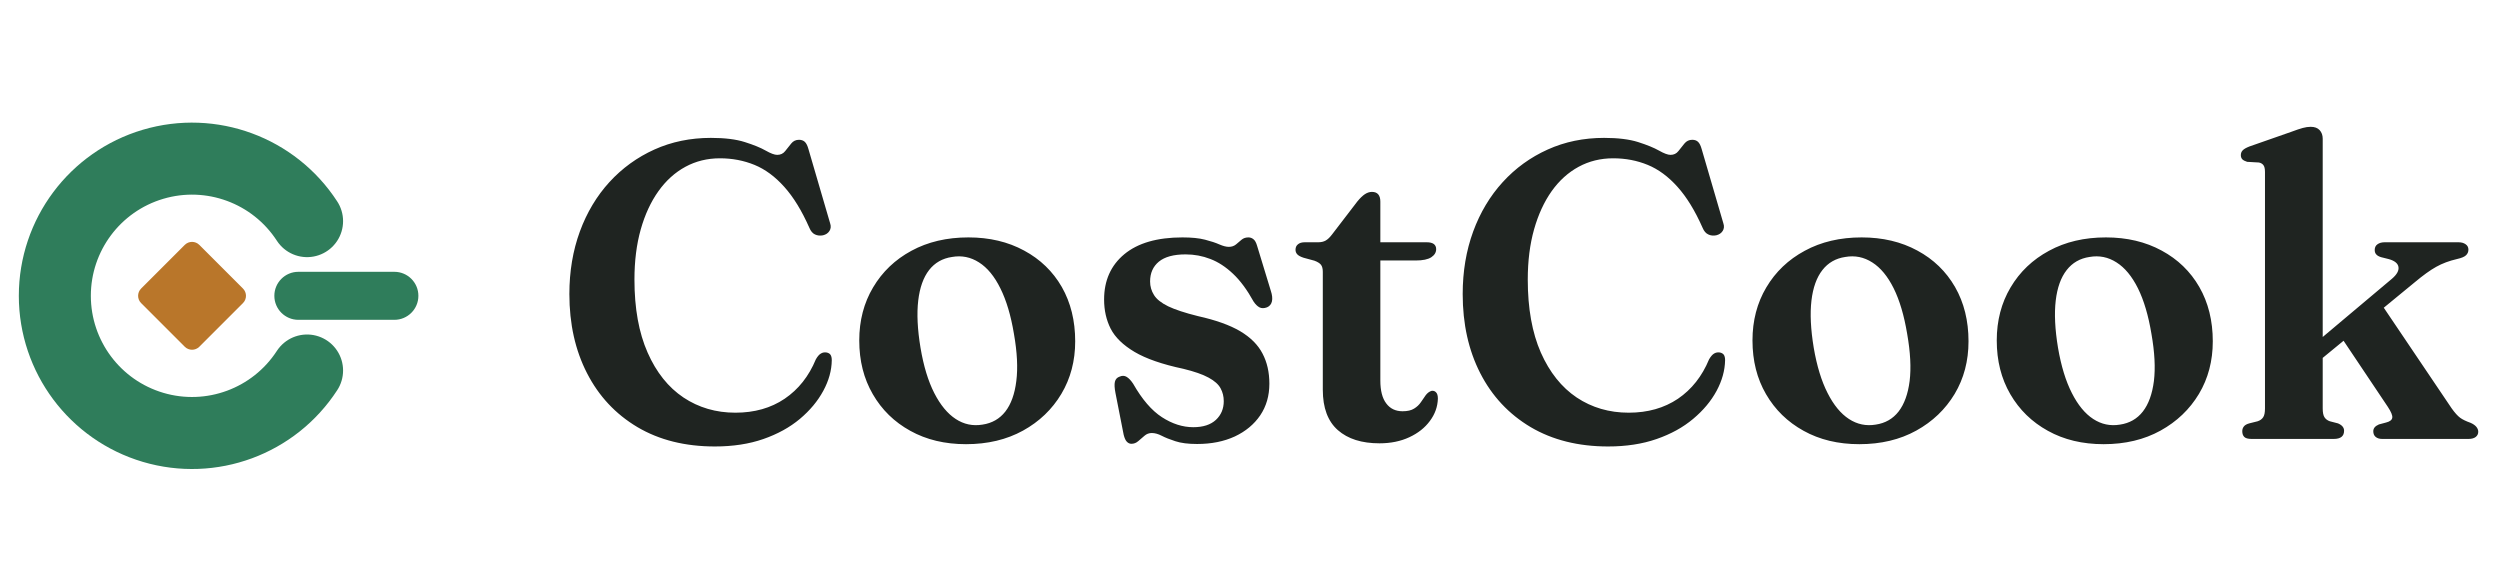
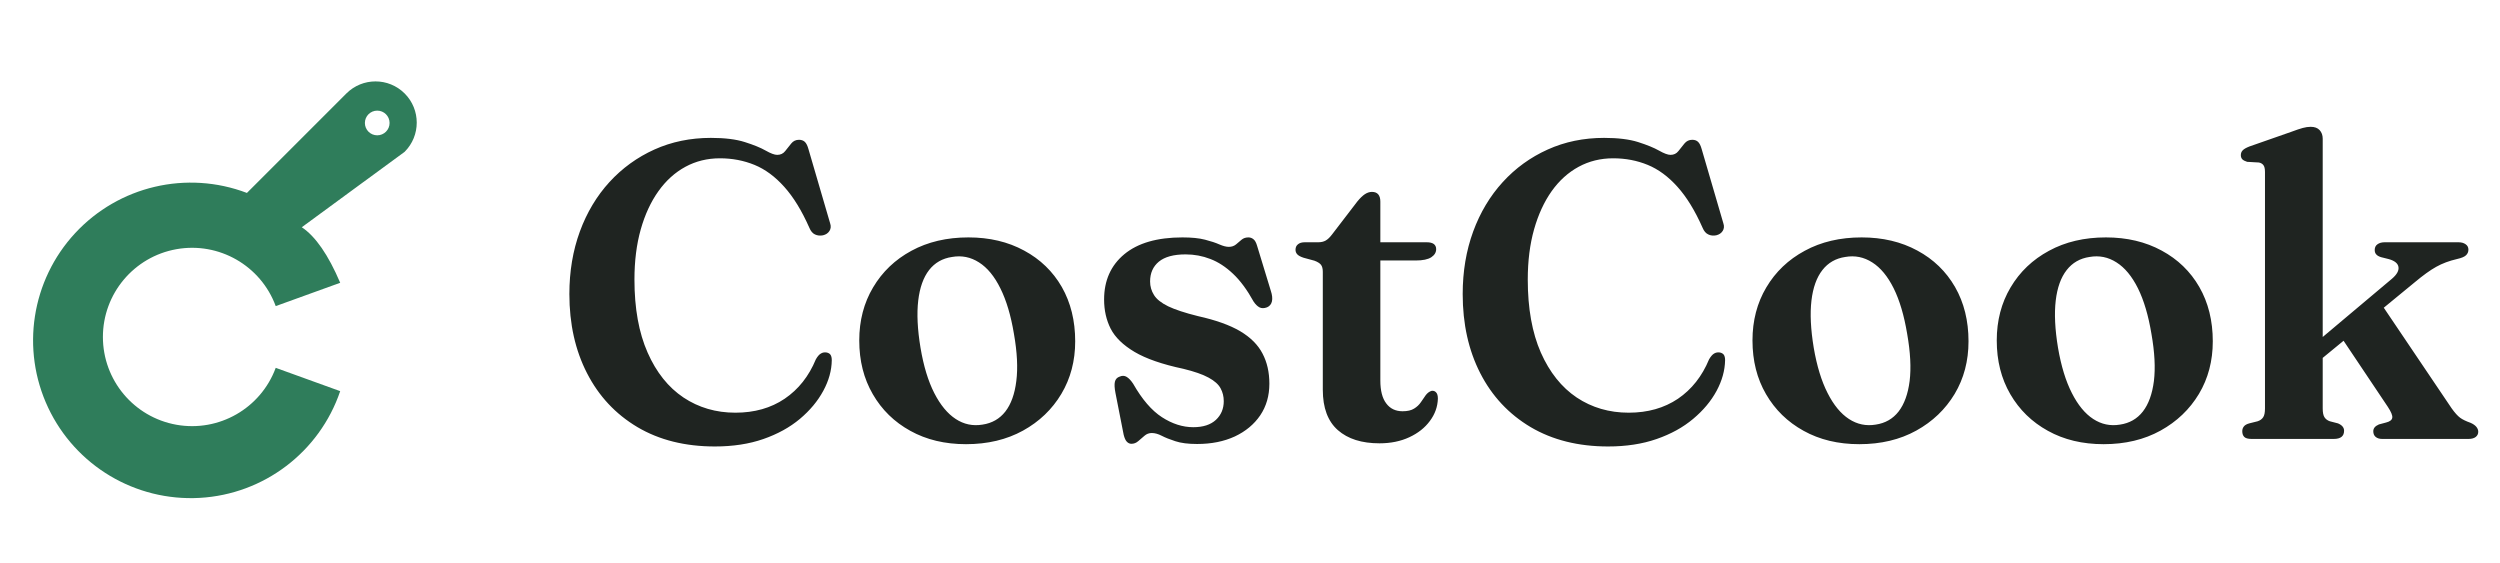
<svg xmlns="http://www.w3.org/2000/svg" viewBox="0 0 262 59" fill="none" role="img" aria-label="CostCook">
  <g transform="translate(0 8) scale(0.7188)">
-     <path d="M 44.77 42.89 A 20 20 0 1 1 44.77 21.11" stroke="#2F7D5B" stroke-width="10.5" stroke-linecap="round" />
-     <rect x="40" y="28.5" width="21" height="7" rx="3.5" fill="#2F7D5B" />
-     <rect x="22" y="26" width="12" height="12" rx="1.5" fill="#B9762A" transform="rotate(45 28 32)" />
+     <path fill="#2F7D5B" fill-rule="evenodd" d="M49.6 30.1 Q47 24 44 22 L59 11 A6 6 0 0 0 50.5 2.5 L36 17 A23 23 0 1 0 49.6 45.9 L40.2 42.5 A13 13 0 1 1 40.2 33.5 Z M56.8 6.8 A1.8 1.8 0 1 1 53.2 6.8 A1.8 1.8 0 1 1 56.8 6.8 Z" />
  </g>
  <path transform="translate(58 46)" fill="#1F2421" d="M29.17 -8.25Q29.15 -6.64 28.28 -5.04Q27.41 -3.43 25.83 -2.1Q24.24 -0.77 22 0.01Q19.76 0.79 16.92 0.79Q12.23 0.79 8.8 -1.24Q5.37 -3.28 3.52 -6.89Q1.67 -10.49 1.67 -15.18Q1.67 -18.74 2.77 -21.74Q3.87 -24.73 5.87 -26.92Q7.88 -29.11 10.58 -30.33Q13.29 -31.55 16.5 -31.55Q18.68 -31.55 20.06 -31.11Q21.45 -30.67 22.24 -30.22Q23.03 -29.77 23.45 -29.77Q23.98 -29.77 24.29 -30.17Q24.6 -30.58 24.92 -30.96Q25.23 -31.35 25.74 -31.35Q26.11 -31.35 26.35 -31.13Q26.58 -30.91 26.73 -30.36L29 -22.59Q29.15 -22.15 28.93 -21.8Q28.71 -21.45 28.25 -21.34Q27.79 -21.25 27.41 -21.43Q27.04 -21.6 26.82 -22.13Q25.63 -24.82 24.19 -26.42Q22.75 -28.03 21.07 -28.72Q19.38 -29.41 17.45 -29.41Q15.47 -29.41 13.83 -28.52Q12.19 -27.63 11 -25.96Q9.81 -24.29 9.15 -21.96Q8.49 -19.62 8.49 -16.7Q8.49 -12.17 9.87 -9.05Q11.24 -5.94 13.63 -4.34Q16.02 -2.75 19.07 -2.75Q22.07 -2.75 24.23 -4.21Q26.4 -5.68 27.5 -8.34Q27.76 -8.8 28.03 -8.95Q28.29 -9.11 28.62 -9.06Q28.93 -9 29.05 -8.8Q29.17 -8.6 29.17 -8.25Z M43.49 -21.12Q46.79 -21.12 49.33 -19.74Q51.87 -18.37 53.28 -15.92Q54.68 -13.46 54.68 -10.23Q54.68 -7.15 53.23 -4.72Q51.78 -2.29 49.21 -0.87Q46.63 0.55 43.24 0.55Q39.92 0.55 37.4 -0.85Q34.88 -2.24 33.47 -4.69Q32.05 -7.13 32.05 -10.32Q32.05 -13.44 33.5 -15.88Q34.95 -18.33 37.52 -19.72Q40.1 -21.12 43.49 -21.12ZM44.96 -1.5Q46.46 -1.72 47.36 -2.87Q48.26 -4.03 48.51 -6.07Q48.77 -8.12 48.26 -11.02Q47.78 -13.9 46.84 -15.78Q45.91 -17.67 44.6 -18.5Q43.29 -19.34 41.77 -19.07Q40.27 -18.85 39.37 -17.7Q38.47 -16.54 38.23 -14.5Q37.99 -12.45 38.47 -9.55Q38.95 -6.69 39.91 -4.81Q40.87 -2.93 42.16 -2.09Q43.44 -1.25 44.96 -1.5Z M67.06 -1.23Q68.6 -1.23 69.43 -2Q70.25 -2.77 70.25 -3.96Q70.25 -4.69 69.92 -5.3Q69.59 -5.92 68.67 -6.42Q67.74 -6.93 66.01 -7.35Q62.71 -8.05 60.9 -9.12Q59.1 -10.19 58.4 -11.55Q57.71 -12.91 57.71 -14.61Q57.71 -17.6 59.83 -19.36Q61.96 -21.12 65.92 -21.12Q67.37 -21.12 68.29 -20.88Q69.22 -20.64 69.8 -20.38Q70.38 -20.13 70.78 -20.13Q71.22 -20.13 71.53 -20.38Q71.84 -20.64 72.12 -20.88Q72.41 -21.12 72.83 -21.12Q73.13 -21.12 73.36 -20.93Q73.6 -20.75 73.75 -20.22L75.18 -15.53Q75.4 -14.87 75.3 -14.42Q75.2 -13.97 74.78 -13.79Q74.32 -13.62 73.99 -13.79Q73.66 -13.97 73.38 -14.39Q72.36 -16.24 71.22 -17.31Q70.08 -18.39 68.84 -18.86Q67.61 -19.34 66.25 -19.34Q64.38 -19.34 63.45 -18.58Q62.53 -17.82 62.53 -16.5Q62.53 -15.73 62.94 -15.08Q63.34 -14.43 64.42 -13.9Q65.5 -13.38 67.55 -12.87Q70.34 -12.25 71.97 -11.29Q73.6 -10.32 74.31 -8.95Q75.03 -7.59 75.03 -5.79Q75.03 -3.89 74.07 -2.47Q73.11 -1.06 71.41 -0.26Q69.7 0.53 67.46 0.53Q66.05 0.53 65.18 0.24Q64.31 -0.04 63.75 -0.33Q63.19 -0.62 62.71 -0.62Q62.27 -0.62 61.94 -0.33Q61.61 -0.04 61.29 0.23Q60.97 0.51 60.57 0.51Q60.31 0.51 60.1 0.3Q59.89 0.09 59.76 -0.44L58.9 -4.82Q58.75 -5.59 58.84 -5.99Q58.94 -6.4 59.34 -6.53Q59.74 -6.71 60.08 -6.5Q60.42 -6.29 60.75 -5.79Q62.16 -3.32 63.77 -2.28Q65.39 -1.23 67.06 -1.23Z M79.75 -18.68L78.61 -18.99Q78.15 -19.14 77.96 -19.34Q77.77 -19.54 77.77 -19.82Q77.77 -20.2 78.03 -20.4Q78.28 -20.61 78.74 -20.61L80.15 -20.61Q80.61 -20.61 80.93 -20.79Q81.25 -20.97 81.6 -21.43L84.26 -24.9Q84.68 -25.41 85.04 -25.65Q85.41 -25.89 85.78 -25.89Q86.22 -25.89 86.44 -25.63Q86.66 -25.37 86.66 -24.88L86.66 -6.12Q86.66 -4.53 87.28 -3.72Q87.89 -2.9 88.99 -2.9Q89.76 -2.9 90.2 -3.18Q90.64 -3.45 90.91 -3.85Q91.17 -4.25 91.42 -4.59Q91.68 -4.93 92.03 -5.04Q92.32 -5.08 92.5 -4.88Q92.69 -4.69 92.69 -4.22Q92.65 -2.95 91.85 -1.88Q91.06 -0.81 89.7 -0.18Q88.33 0.46 86.57 0.46Q83.78 0.46 82.21 -0.92Q80.63 -2.31 80.63 -5.15L80.63 -17.51Q80.63 -18 80.44 -18.25Q80.24 -18.5 79.75 -18.68ZM84.35 -18.7L84.37 -20.61L91.52 -20.61Q92.01 -20.61 92.26 -20.43Q92.51 -20.24 92.51 -19.89Q92.51 -19.38 92 -19.04Q91.48 -18.7 90.36 -18.7Z M122.79 -8.25Q122.76 -6.64 121.9 -5.04Q121.03 -3.43 119.44 -2.1Q117.86 -0.77 115.61 0.01Q113.37 0.79 110.53 0.79Q105.85 0.79 102.41 -1.24Q98.98 -3.28 97.13 -6.89Q95.29 -10.49 95.29 -15.18Q95.29 -18.74 96.39 -21.74Q97.49 -24.73 99.49 -26.92Q101.49 -29.11 104.2 -30.33Q106.9 -31.55 110.11 -31.55Q112.29 -31.55 113.68 -31.11Q115.06 -30.67 115.86 -30.22Q116.65 -29.77 117.07 -29.77Q117.59 -29.77 117.9 -30.17Q118.21 -30.58 118.53 -30.96Q118.85 -31.35 119.35 -31.35Q119.73 -31.35 119.96 -31.13Q120.19 -30.91 120.34 -30.36L122.61 -22.59Q122.76 -22.15 122.54 -21.8Q122.32 -21.45 121.86 -21.34Q121.4 -21.25 121.03 -21.43Q120.65 -21.6 120.43 -22.13Q119.24 -24.82 117.8 -26.42Q116.36 -28.03 114.68 -28.72Q113 -29.41 111.06 -29.41Q109.08 -29.41 107.44 -28.52Q105.8 -27.63 104.61 -25.96Q103.43 -24.29 102.77 -21.96Q102.11 -19.62 102.11 -16.7Q102.11 -12.17 103.48 -9.05Q104.86 -5.94 107.24 -4.34Q109.63 -2.75 112.69 -2.75Q115.68 -2.75 117.85 -4.21Q120.01 -5.68 121.11 -8.34Q121.38 -8.8 121.64 -8.95Q121.91 -9.11 122.24 -9.06Q122.54 -9 122.67 -8.8Q122.79 -8.6 122.79 -8.25Z M137.1 -21.12Q140.4 -21.12 142.94 -19.74Q145.48 -18.37 146.89 -15.92Q148.3 -13.46 148.3 -10.23Q148.3 -7.15 146.85 -4.72Q145.39 -2.29 142.82 -0.87Q140.25 0.55 136.86 0.55Q133.54 0.55 131.02 -0.85Q128.5 -2.24 127.08 -4.69Q125.66 -7.13 125.66 -10.32Q125.66 -13.44 127.11 -15.88Q128.56 -18.33 131.14 -19.72Q133.71 -21.12 137.1 -21.12ZM138.57 -1.5Q140.07 -1.72 140.97 -2.87Q141.87 -4.03 142.13 -6.07Q142.38 -8.12 141.87 -11.02Q141.39 -13.9 140.46 -15.78Q139.52 -17.67 138.21 -18.5Q136.9 -19.34 135.38 -19.07Q133.89 -18.85 132.99 -17.7Q132.08 -16.54 131.84 -14.5Q131.6 -12.45 132.08 -9.55Q132.57 -6.69 133.53 -4.81Q134.48 -2.93 135.77 -2.09Q137.06 -1.25 138.57 -1.5Z M162.7 -21.12Q166 -21.12 168.54 -19.74Q171.08 -18.37 172.49 -15.92Q173.9 -13.46 173.9 -10.23Q173.9 -7.15 172.45 -4.72Q170.99 -2.29 168.42 -0.87Q165.85 0.55 162.46 0.55Q159.14 0.55 156.62 -0.85Q154.1 -2.24 152.68 -4.69Q151.26 -7.13 151.26 -10.32Q151.26 -13.44 152.71 -15.88Q154.16 -18.33 156.74 -19.72Q159.31 -21.12 162.7 -21.12ZM164.17 -1.5Q165.67 -1.72 166.57 -2.87Q167.47 -4.03 167.73 -6.07Q167.98 -8.12 167.47 -11.02Q166.99 -13.9 166.06 -15.78Q165.12 -17.67 163.81 -18.5Q162.5 -19.34 160.98 -19.07Q159.49 -18.85 158.59 -17.7Q157.68 -16.54 157.44 -14.5Q157.2 -12.45 157.68 -9.55Q158.17 -6.69 159.13 -4.81Q160.08 -2.93 161.37 -2.09Q162.66 -1.25 164.17 -1.5Z M177.96 0Q177.41 0 177.2 -0.21Q176.99 -0.42 176.99 -0.81Q176.99 -1.1 177.16 -1.31Q177.32 -1.52 177.72 -1.63L178.6 -1.85Q178.99 -1.98 179.18 -2.27Q179.37 -2.55 179.37 -3.19L179.37 -27.98Q179.37 -28.49 179.2 -28.7Q179.04 -28.91 178.73 -28.97L177.5 -29.04Q177.15 -29.15 176.99 -29.31Q176.84 -29.48 176.84 -29.74Q176.84 -30.05 177.04 -30.25Q177.23 -30.45 177.74 -30.65L182.14 -32.19Q182.89 -32.47 183.33 -32.59Q183.77 -32.71 184.16 -32.71Q184.78 -32.71 185.1 -32.36Q185.42 -32.01 185.42 -31.46L185.42 -3.19Q185.42 -2.57 185.6 -2.28Q185.79 -1.98 186.17 -1.85L187.02 -1.63Q187.66 -1.36 187.66 -0.86Q187.66 0 186.58 0ZM183.68 -9.22L192.68 -16.79Q193.45 -17.45 193.36 -18.02Q193.27 -18.59 192.33 -18.85L191.53 -19.05Q191.18 -19.16 191.03 -19.34Q190.87 -19.51 190.87 -19.8Q190.87 -20.2 191.16 -20.4Q191.45 -20.61 191.91 -20.61L199.65 -20.61Q200.11 -20.61 200.4 -20.4Q200.69 -20.2 200.69 -19.84Q200.69 -19.49 200.44 -19.25Q200.2 -19.01 199.48 -18.85Q198.27 -18.57 197.32 -18.04Q196.37 -17.51 195.08 -16.43L184.32 -7.59ZM191.2 -14.67L198.93 -3.21Q199.43 -2.51 199.82 -2.22Q200.2 -1.94 200.91 -1.69Q201.3 -1.52 201.51 -1.28Q201.72 -1.03 201.72 -0.75Q201.72 -0.42 201.46 -0.21Q201.19 0 200.71 0L191.64 0Q191.23 0 190.97 -0.21Q190.72 -0.42 190.72 -0.81Q190.72 -1.03 190.86 -1.21Q191.01 -1.39 191.31 -1.52L192.06 -1.72Q192.66 -1.87 192.71 -2.22Q192.77 -2.57 192.24 -3.37L187.13 -11Z" />
</svg>
